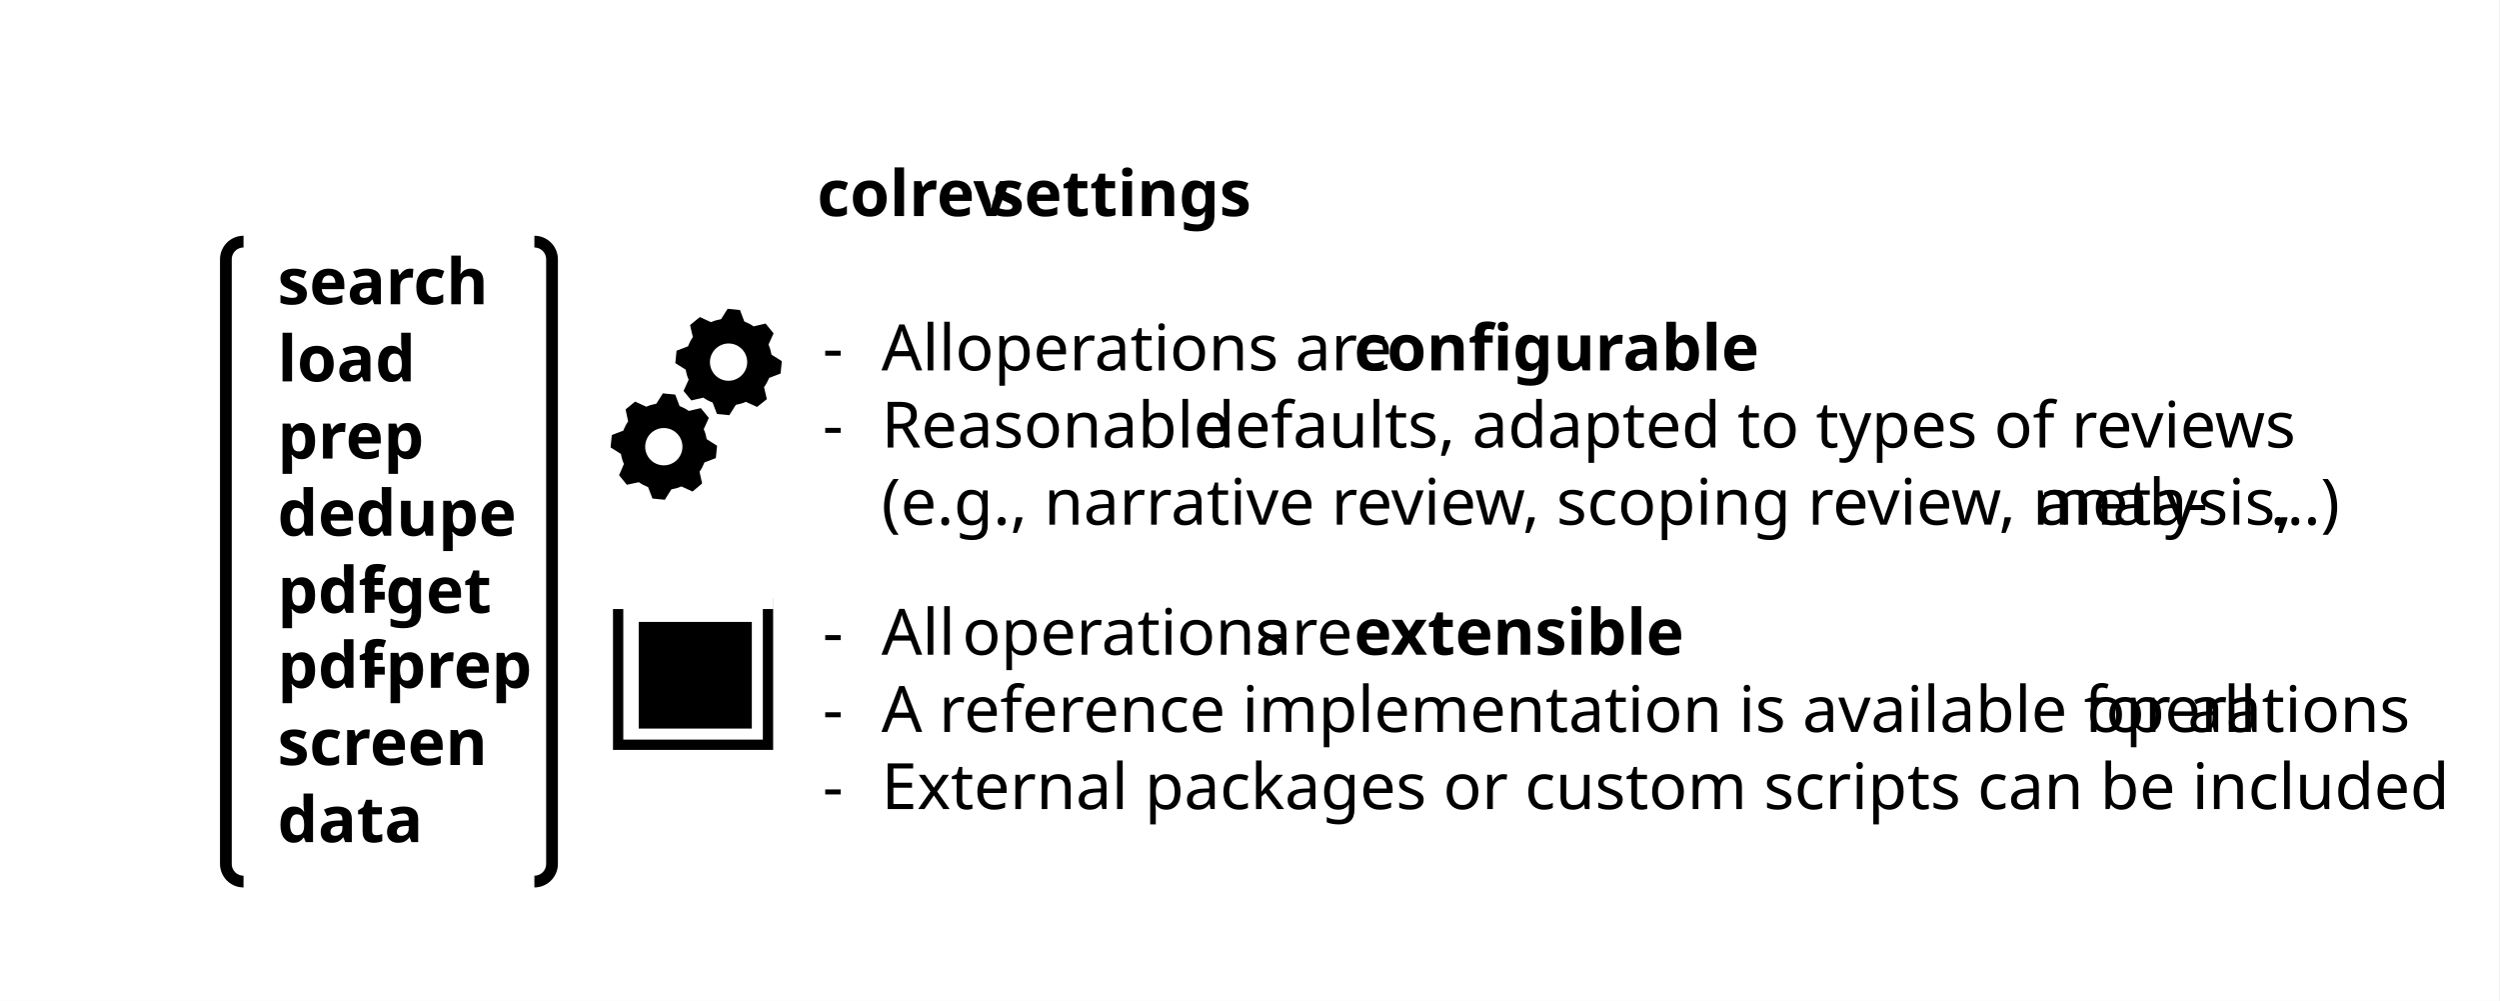
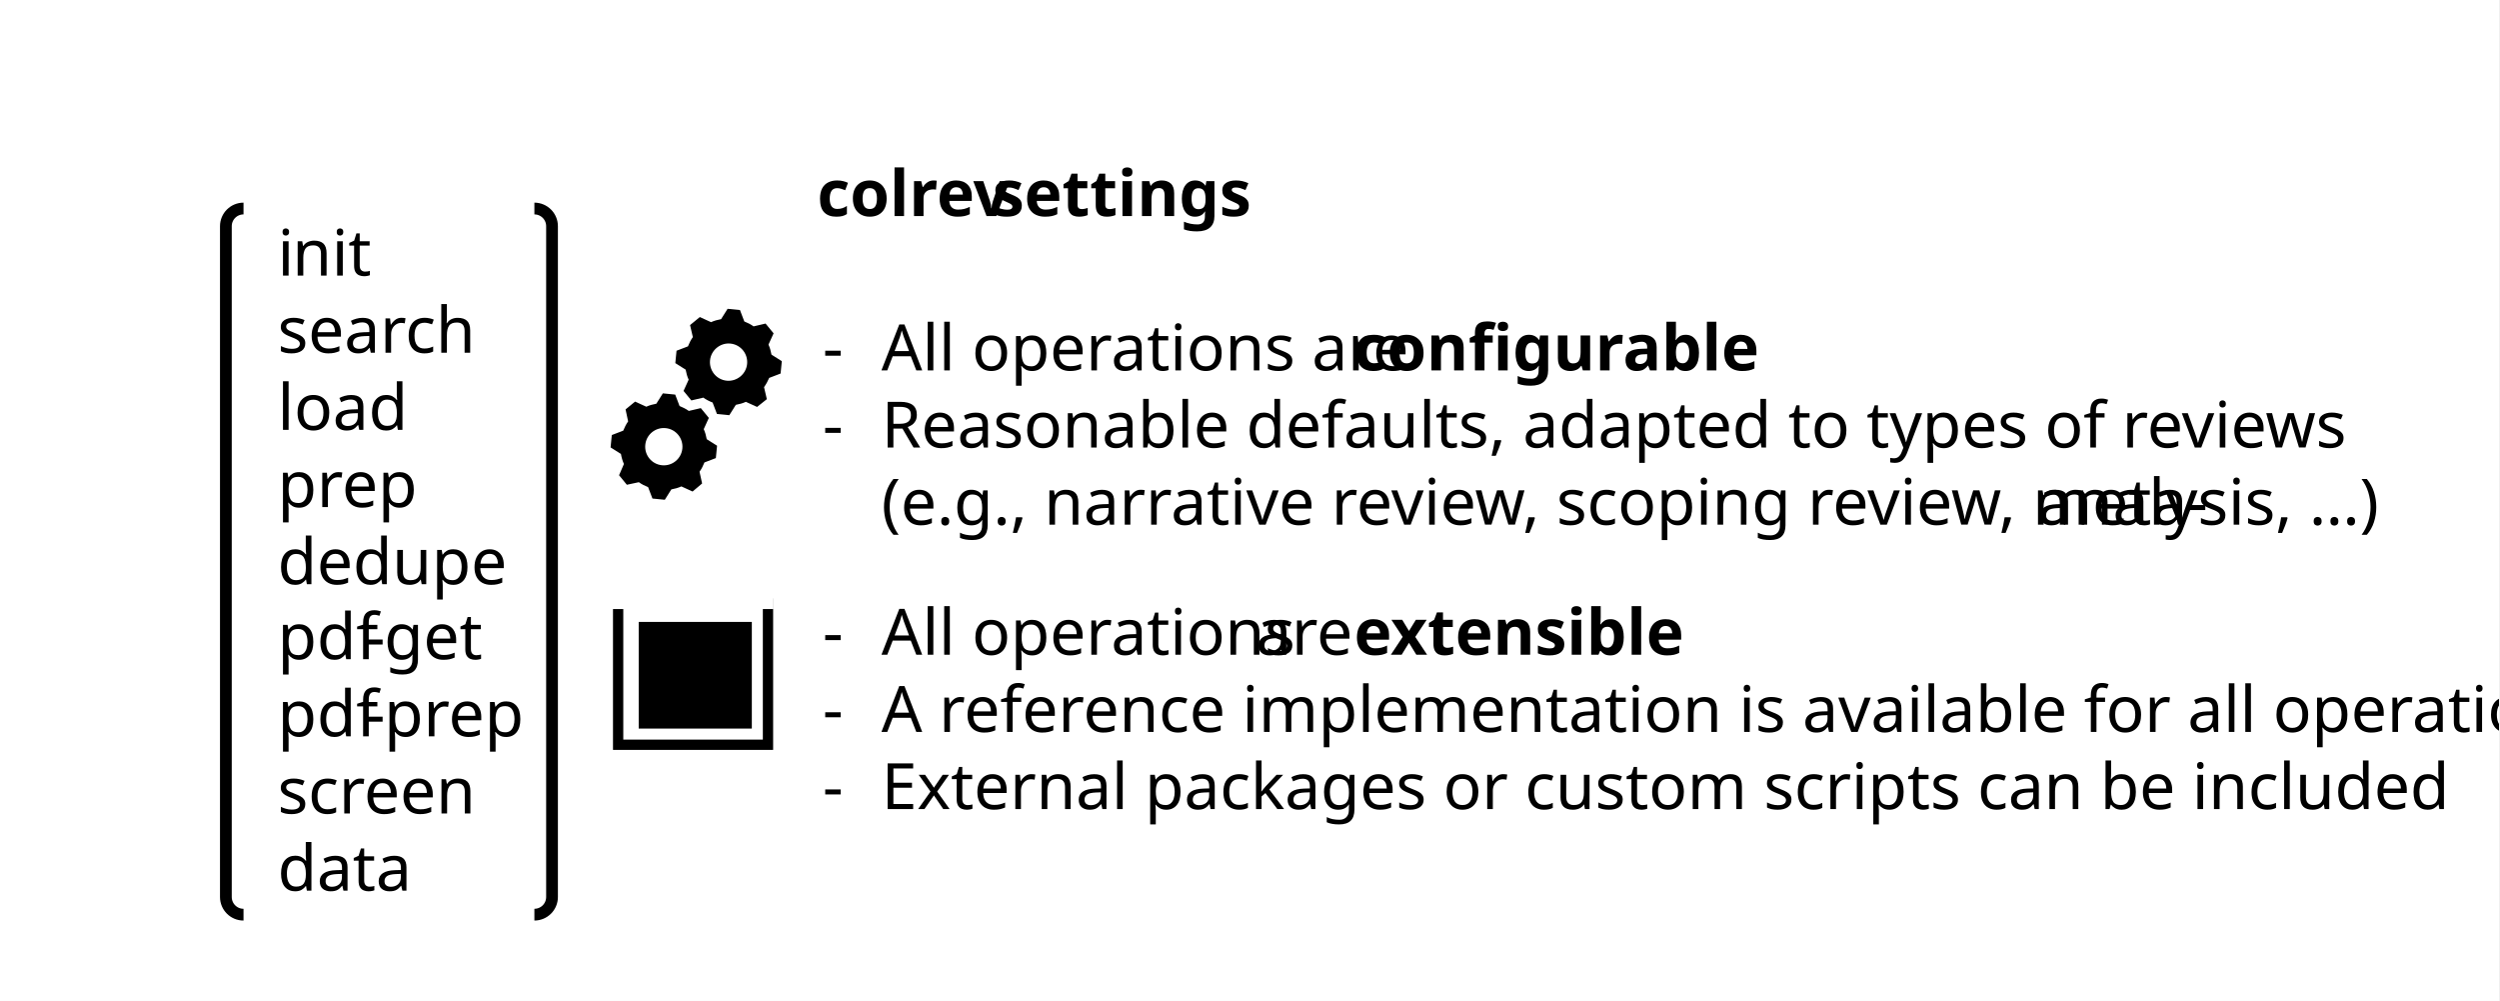
<svg xmlns="http://www.w3.org/2000/svg" width="1134" height="454" overflow="hidden">
  <defs>
    <clipPath id="clip0">
      <rect x="0" y="0" width="1134" height="454" />
    </clipPath>
    <clipPath id="clip1">
      <path d="M267.41 124.228 375.076 134.888 364.426 242.656 256.76 231.997Z" fill-rule="evenodd" clip-rule="evenodd" />
    </clipPath>
    <clipPath id="clip2">
      <path d="M267.41 124.228 375.076 134.888 364.426 242.657 256.76 231.997Z" fill-rule="evenodd" clip-rule="evenodd" />
    </clipPath>
    <clipPath id="clip3">
      <path d="M267.41 124.228 375.076 134.888 364.426 242.657 256.76 231.997Z" fill-rule="evenodd" clip-rule="evenodd" />
    </clipPath>
  </defs>
  <g clip-path="url(#clip0)">
    <rect x="0" y="0" width="1134" height="454.434" fill="#FFFFFF" />
-     <text font-family="Calibri,Calibri_MSFontService,sans-serif" font-weight="700" font-size="29" transform="matrix(1 0 0 1.00096 125.945 138)">search<tspan font-size="29" x="0" y="34.967">load</tspan>
-       <tspan font-size="29" x="0" y="69.933">prep</tspan>
-       <tspan font-size="29" x="0" y="104.9">dedupe</tspan>
-       <tspan font-size="29" x="0" y="139.866">pdf</tspan>
-       <tspan font-size="29" x="40.173" y="139.866">-</tspan>
-       <tspan font-size="29" x="49.007" y="139.866">get</tspan>
+     <text font-family="Calibri,Calibri_MSFontService,sans-serif" font-weight="400" font-size="29" transform="matrix(1 0 0 1.00096 125.945 125)">i<tspan font-size="29" x="6.668" y="0">nit</tspan>
+       <tspan font-size="29" x="0" y="34.967">search</tspan>
+       <tspan font-size="29" x="0" y="69.933">load</tspan>
+       <tspan font-size="29" x="0" y="104.9">prep</tspan>
+       <tspan font-size="29" x="0" y="139.866">dedupe</tspan>
      <tspan font-size="29" x="0" y="173.834">pdf</tspan>
-       <tspan font-size="29" x="40.173" y="173.834">-</tspan>
-       <tspan font-size="29" x="49.007" y="173.834">prep</tspan>
-       <tspan font-size="29" x="0" y="208.8">screen</tspan>
-       <tspan font-size="29" x="0" y="243.767">data</tspan>
+       <tspan font-size="29" x="39.506" y="173.834">-</tspan>
+       <tspan font-size="29" x="48.34" y="173.834">get</tspan>
+       <tspan font-size="29" x="0" y="208.8">pdf</tspan>
+       <tspan font-size="29" x="39.506" y="208.8">-</tspan>
+       <tspan font-size="29" x="48.34" y="208.8">prep</tspan>
+       <tspan font-size="29" x="0" y="243.767">screen</tspan>
+       <tspan font-size="29" x="0" y="278.734">data</tspan>
    </text>
-     <path d="M110.504 399.882C106.083 399.882 102.5 396.295 102.5 391.87L102.5 117.616C102.5 113.191 106.083 109.605 110.504 109.605M242.496 109.605C246.917 109.605 250.5 113.191 250.5 117.616L250.5 391.87C250.5 396.295 246.917 399.882 242.496 399.882" stroke="#000000" stroke-width="5.334" stroke-miterlimit="8" fill="none" fill-rule="evenodd" />
-     <text font-family="Calibri,Calibri_MSFontService,sans-serif" font-weight="400" font-size="29" transform="matrix(1 0 0 1.00096 373.312 168)">-<tspan font-size="29" x="26.671" y="0">All </tspan>operations are <tspan font-weight="700" font-size="29" x="241.129" y="0">configurable</tspan>
+     <path d="M110.504 414.896C106.083 414.896 102.5 411.309 102.5 406.884L102.5 102.602C102.5 98.177 106.083 94.59 110.504 94.59M242.496 94.59C246.917 94.59 250.5 98.177 250.5 102.602L250.5 406.884C250.5 411.309 246.917 414.896 242.496 414.896" stroke="#000000" stroke-width="5.334" stroke-miterlimit="8" fill="none" fill-rule="evenodd" />
+     <text font-family="Calibri,Calibri_MSFontService,sans-serif" font-weight="400" font-size="29" transform="matrix(1 0 0 1.00096 373.312 168)">-<tspan font-size="29" x="26.671" y="0">All operations are </tspan>
+       <tspan font-weight="700" font-size="29" x="241.129" y="0">configurable</tspan>
      <tspan font-size="29" x="0" y="34.967">-</tspan>
-       <tspan font-size="29" x="26.671" y="34.967">Reasonable </tspan>
-       <tspan font-size="29" x="169.178" y="34.967">defaults, adapted to types of reviews </tspan>
-       <tspan font-size="29" x="26.671" y="69.933">(e.g., narrative review, scoping review, meta</tspan>-<tspan font-size="29" x="551.194" y="69.933">analysis, </tspan>
-       <tspan font-size="29" x="656.777" y="69.933">…)</tspan>
+       <tspan font-size="29" x="26.671" y="34.967">Reasonable defaults, adapted to types of reviews </tspan>
+       <tspan font-size="29" x="26.671" y="69.933">(e.g., narrative review, scoping review, meta</tspan>-<tspan font-size="29" x="551.194" y="69.933">analysis, …)</tspan>
    </text>
    <g clip-path="url(#clip1)">
      <g clip-path="url(#clip2)">
        <g clip-path="url(#clip3)">
          <path d="M66.831 42.037C62.098 42.037 58.379 38.205 58.379 33.585 58.379 28.964 62.211 25.132 66.831 25.132 71.565 25.132 75.284 28.964 75.284 33.585 75.284 38.205 71.452 42.037 66.831 42.037ZM85.878 28.288C85.427 26.71 84.863 25.245 84.074 23.892L85.878 18.596 81.82 14.538 76.523 16.341C75.171 15.553 73.706 14.989 72.128 14.538L69.649 9.58 64.014 9.58 61.534 14.538C59.956 14.989 58.491 15.553 57.139 16.341L51.842 14.538 47.785 18.596 49.588 23.892C48.799 25.245 48.236 26.71 47.785 28.288L42.826 30.767 42.826 36.402 47.785 38.882C48.236 40.459 48.799 41.925 49.588 43.277L47.785 48.574 51.729 52.518 57.026 50.715C58.379 51.504 59.844 52.068 61.422 52.518L63.901 57.477 69.536 57.477 72.016 52.518C73.593 52.068 75.058 51.504 76.411 50.715L81.708 52.518 85.765 48.574 83.962 43.277C84.751 41.925 85.427 40.347 85.878 38.882L90.836 36.402 90.836 30.767 85.878 28.288Z" transform="matrix(0.995134 0.0985271 -0.0984331 0.996085 267.41 124.228)" />
          <path d="M41.361 83.06C36.628 83.06 32.908 79.228 32.908 74.608 32.908 69.874 36.74 66.155 41.361 66.155 46.094 66.155 49.813 69.987 49.813 74.608 49.813 79.228 46.094 83.06 41.361 83.06L41.361 83.06ZM58.604 64.915 60.407 59.618 56.35 55.561 51.053 57.364C49.701 56.575 48.123 56.012 46.658 55.561L44.178 50.602 38.544 50.602 36.064 55.561C34.486 56.012 33.021 56.575 31.669 57.364L26.372 55.561 22.427 59.506 24.118 64.803C23.329 66.155 22.765 67.733 22.315 69.198L17.356 71.677 17.356 77.312 22.315 79.792C22.765 81.37 23.329 82.835 24.118 84.187L22.427 89.484 26.372 93.428 31.669 91.738C33.021 92.527 34.486 93.09 36.064 93.541L38.544 98.5 44.178 98.5 46.658 93.541C48.236 93.09 49.701 92.527 51.053 91.738L56.35 93.541 60.295 89.484 58.604 84.3C59.393 82.947 59.956 81.482 60.407 79.904L65.366 77.425 65.366 71.79 60.407 69.311C59.956 67.733 59.393 66.268 58.604 64.915Z" transform="matrix(0.995134 0.0985271 -0.0984331 0.996085 267.41 124.228)" />
        </g>
      </g>
    </g>
    <rect x="280.5" y="273.761" width="68" height="64.061" stroke="#000000" stroke-width="4.667" stroke-miterlimit="8" fill="#FFFFFF" />
    <rect x="269" y="266.254" width="82" height="10.01" fill="#FFFFFF" />
    <rect x="290.5" y="282.77" width="50" height="47.045" stroke="#000000" stroke-width="1.334" stroke-miterlimit="8" />
    <text font-family="Calibri,Calibri_MSFontService,sans-serif" font-weight="700" font-size="29" transform="matrix(1 0 0 1.00096 370.799 98)">colrev <tspan font-size="29" x="79.572" y="0">settings</tspan>
      <tspan font-weight="400" font-size="29" x="2.514" y="198.81">-</tspan>
-       <tspan font-weight="400" font-size="29" x="29.184" y="198.81">All </tspan>
-       <tspan font-weight="400" font-size="29" x="65.856" y="198.81">operations </tspan>
+       <tspan font-weight="400" font-size="29" x="29.184" y="198.81">All operations </tspan>
      <tspan font-weight="400" font-size="29" x="199.016" y="198.81">are </tspan>
      <tspan font-size="29" x="243.642" y="198.81">extensible</tspan>
      <tspan font-weight="400" font-size="29" x="2.514" y="233.777">-</tspan>
-       <tspan font-weight="400" font-size="29" x="29.184" y="233.777">A reference implementation is available for all </tspan>
-       <tspan font-weight="400" font-size="29" x="576.131" y="233.777">operations</tspan>
+       <tspan font-weight="400" font-size="29" x="29.184" y="233.777">A reference implementation is available for all operations</tspan>
      <tspan font-weight="400" font-size="29" x="2.514" y="268.743">-</tspan>
      <tspan font-weight="400" font-size="29" x="29.184" y="268.743">External packages or custom scripts can be included</tspan>
    </text>
  </g>
</svg>
